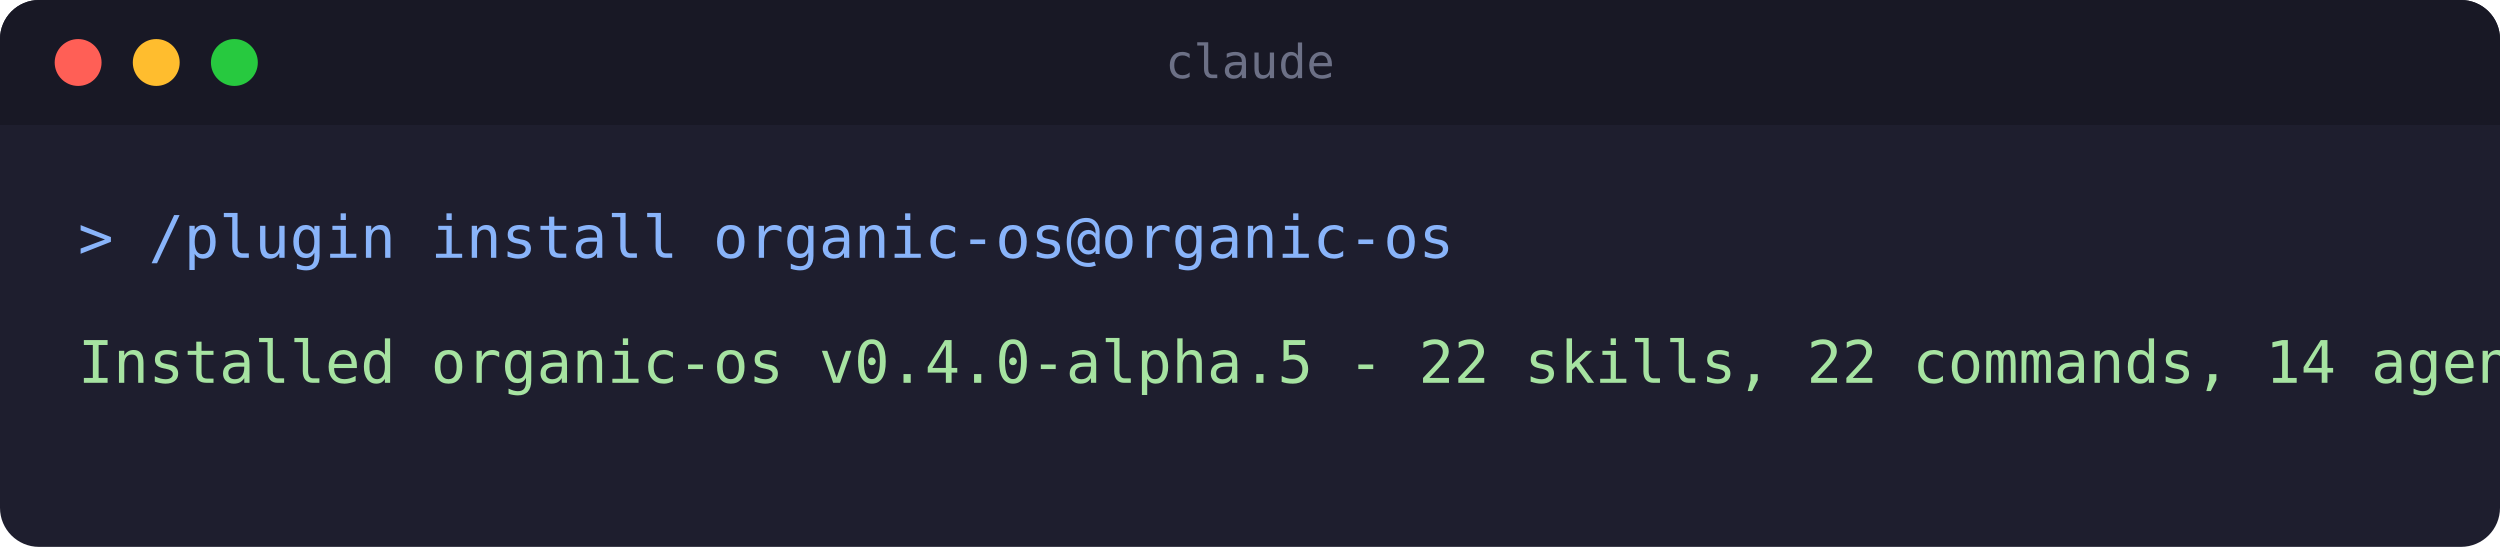
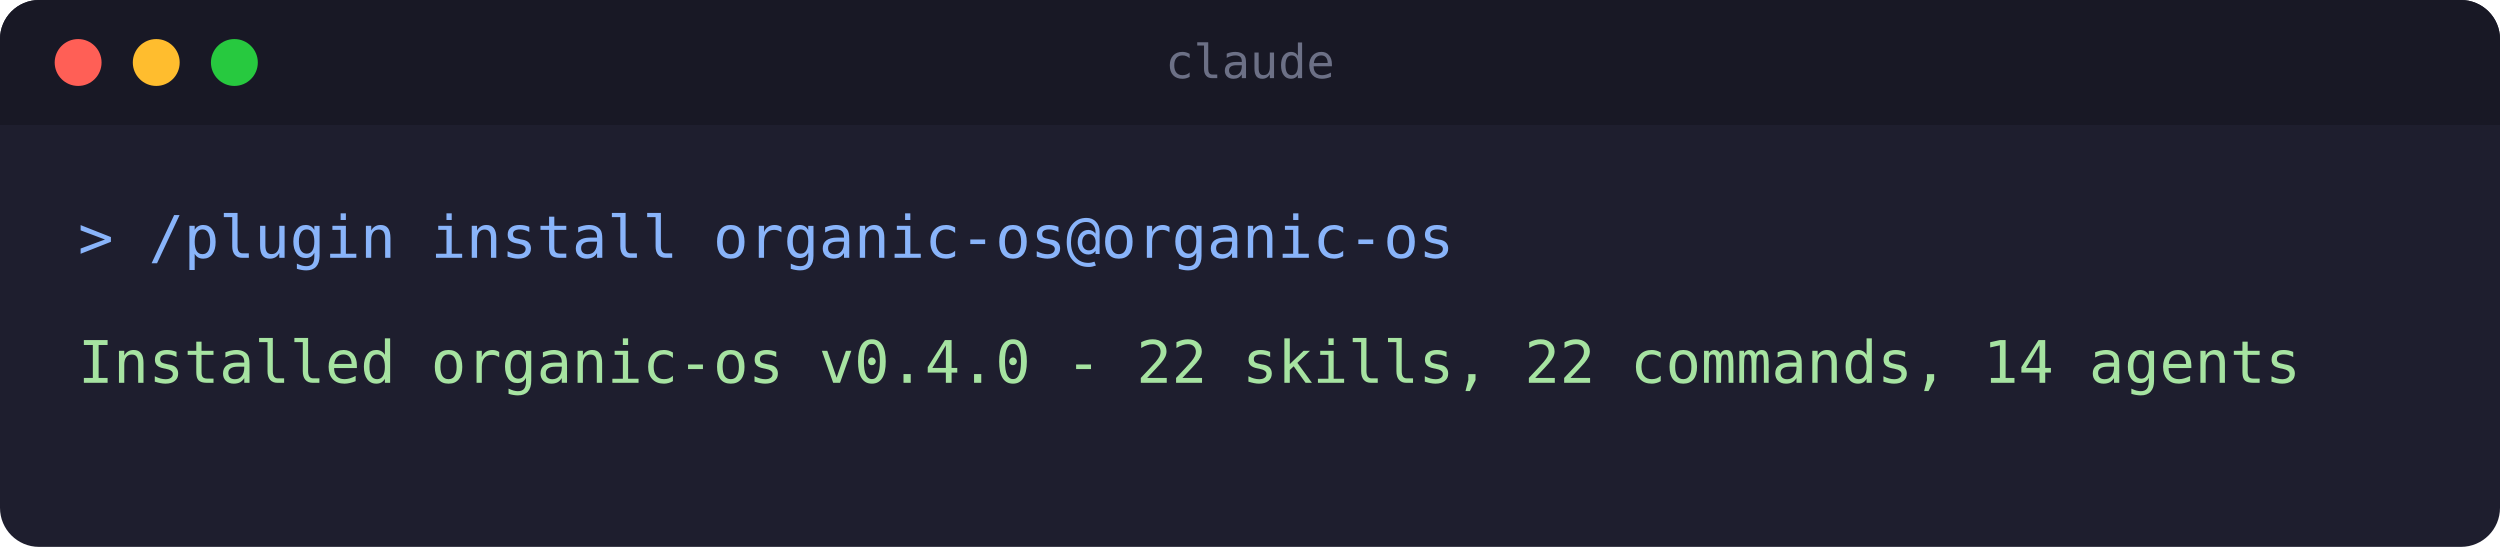
<svg xmlns="http://www.w3.org/2000/svg" width="640" height="140" viewBox="0 0 640 140" role="img" aria-label="Terminal: installing the organic-os plugin">
  <rect x="0" y="0" width="640" height="140" rx="10" fill="#1e1e2e" />
  <rect x="0" y="0" width="640" height="32" rx="10" fill="#181825" />
  <rect x="0" y="22" width="640" height="10" fill="#181825" />
  <circle cx="20" cy="16" r="6" fill="#ff5f56" />
  <circle cx="40" cy="16" r="6" fill="#ffbd2e" />
  <circle cx="60" cy="16" r="6" fill="#27c93f" />
  <text x="320" y="20" text-anchor="middle" font-family="monospace" font-size="12" fill="#6c7086">claude</text>
  <text x="20" y="66" font-family="monospace" font-size="15" fill="#89b4fa">&gt; /plugin install organic-os@organic-os</text>
-   <text x="20" y="98" font-family="monospace" font-size="15" fill="#a6e3a1">Installed organic-os v0.4.0-alpha.5 - 22 skills, 22 commands, 14 agents</text>
+   <text x="20" y="98" font-family="monospace" font-size="15" fill="#a6e3a1">Installed organic-os v0.4.0 - 22 skills, 22 commands, 14 agents</text>
</svg>
